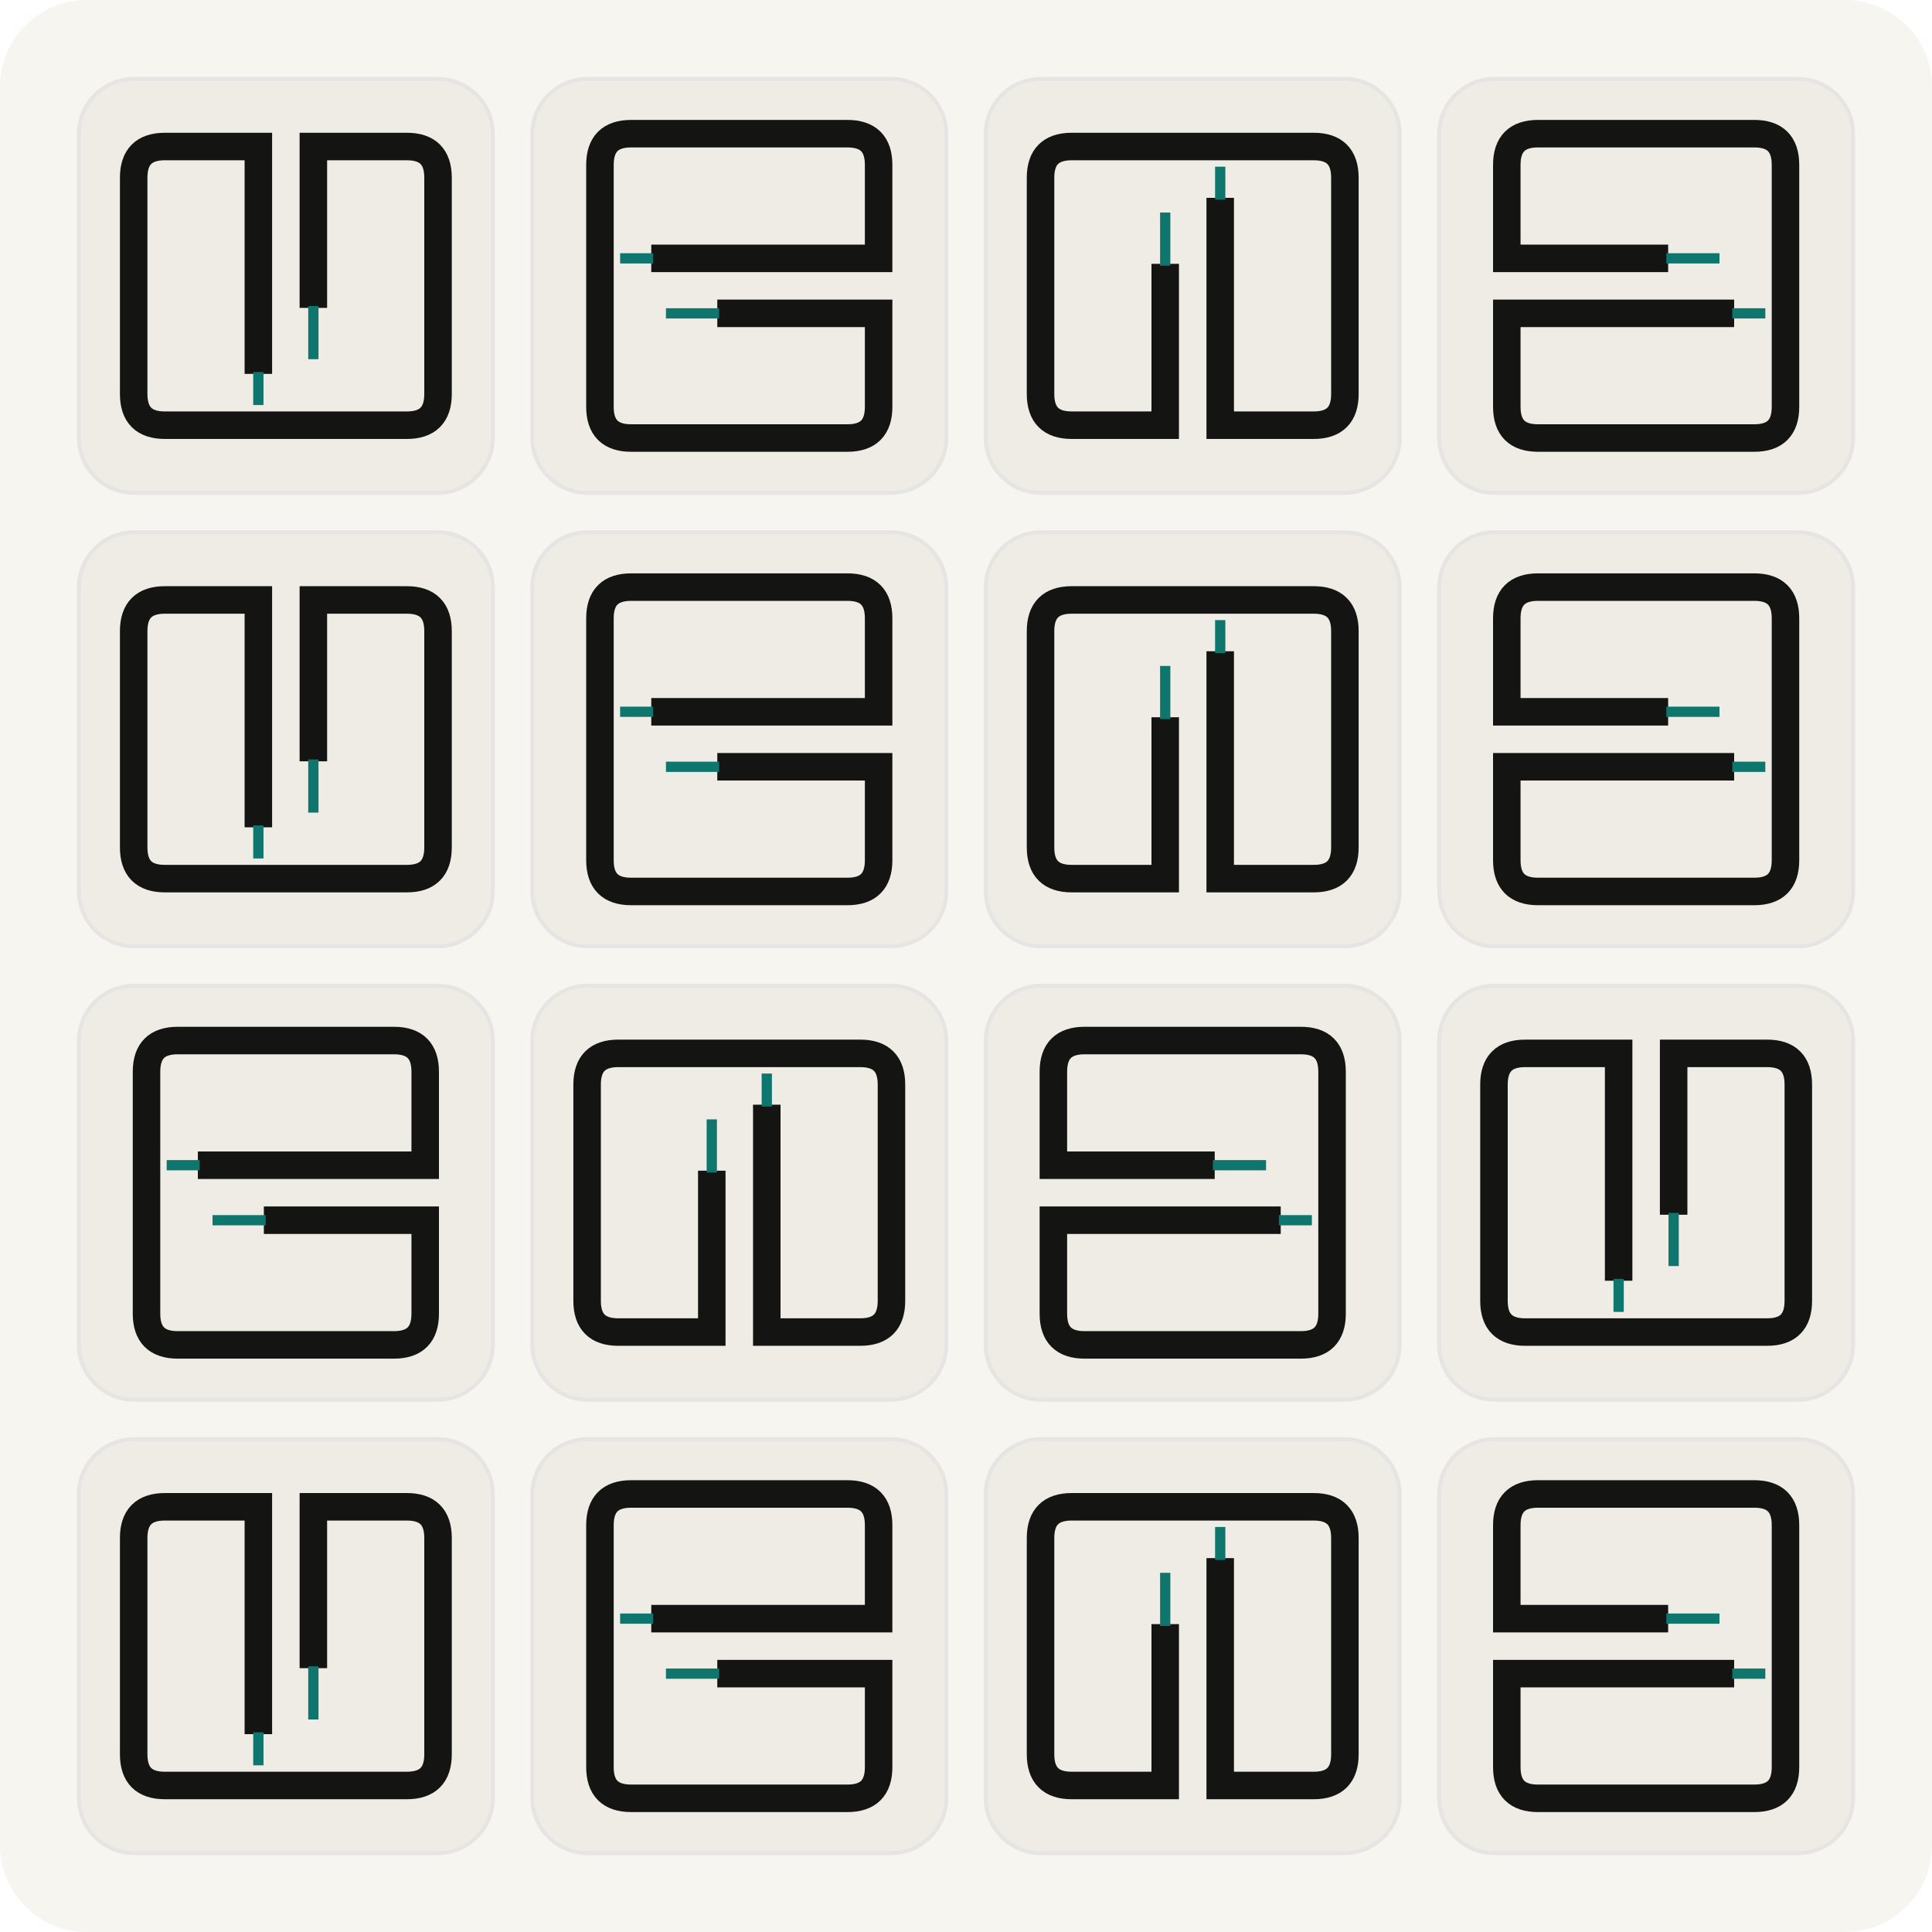
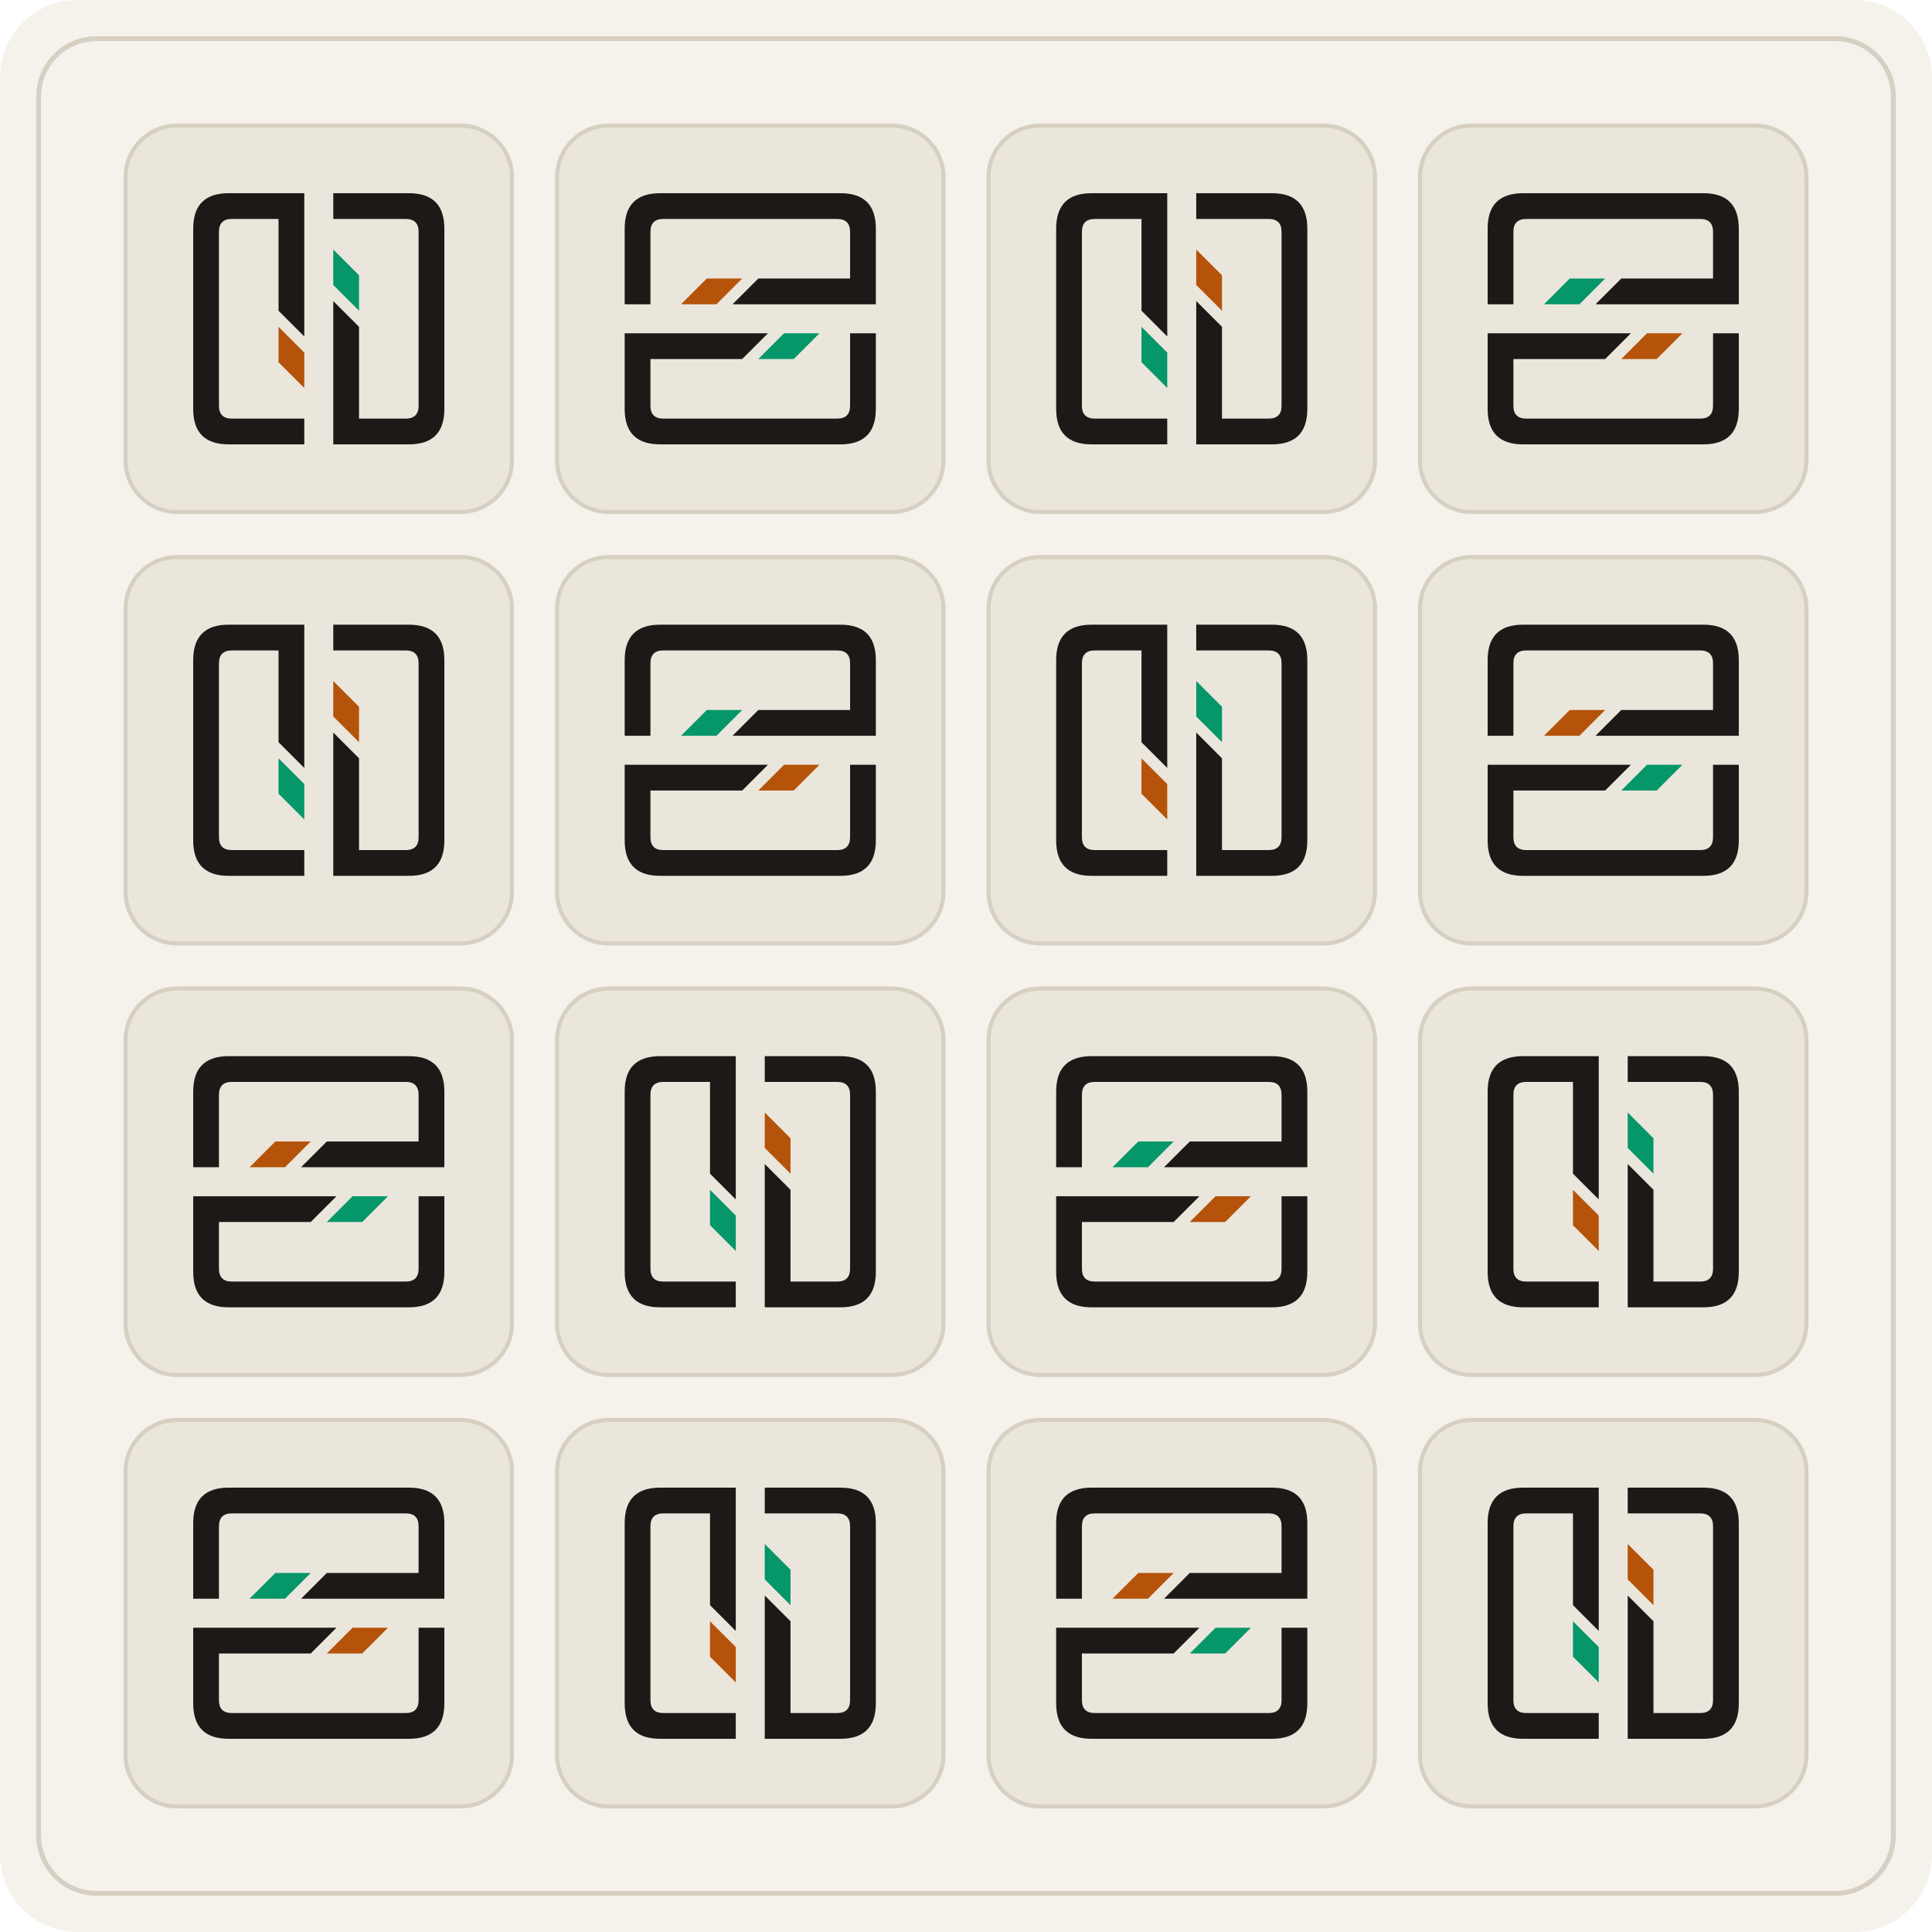
- <svg xmlns="http://www.w3.org/2000/svg" viewBox="0 0 980 980" width="1024" height="1024" fill="none">
-   <rect width="980" height="980" rx="44" fill="#F7F5F0" />
-   <g transform="translate(40, 40)">
-     <rect x="0" y="0" width="210" height="210" rx="28" fill="#EFECE6" stroke="#E7E5E4" stroke-width="2" />
-     <svg x="12" y="12" width="186" height="186" viewBox="0 0 100 100">
-       <g transform="rotate(180 50 50)">
-         <path d="M 42.5 44 V 88 H 17 Q 8.5 88 8.5 79.5 V 20.5 Q 8.5 12 17 12 H 83 Q 91.5 12 91.5 20.5 V 79.5 Q 91.5 88 83 88 H 57.5 V 26" stroke="#141413" stroke-width="7.5" stroke-linecap="butt" stroke-linejoin="miter" fill="none" />
-         <line x1="42.5" y1="30" x2="42.5" y2="44.5" stroke="#0F766E" stroke-width="2.8" stroke-linecap="butt" />
-         <line x1="57.5" y1="17.5" x2="57.5" y2="26.5" stroke="#0F766E" stroke-width="2.8" stroke-linecap="butt" />
+ <svg xmlns="http://www.w3.org/2000/svg" viewBox="0 0 1200 1200" width="1200" height="1200">
+   <rect width="1200" height="1200" rx="48" fill="#F5F2EB" />
+   <rect x="24" y="24" width="1152" height="1152" rx="36" fill="none" stroke="#D6CFC2" stroke-width="3" />
+   <g transform="translate(78,78)">
+     <rect width="240" height="240" rx="32" fill="#EBE6DC" stroke="#D6CFC2" stroke-width="2.5" />
+     <svg x="20" y="20" width="200" height="200" viewBox="0 0 100 100">
+       <g transform="rotate(0 50 50)">
+         <path d="M 45.5 89 H 22 Q 11 89 11 78 V 22 Q 11 11 22 11 H 45.5 V 55.5 L 37.5 47.5 V 19 H 23 Q 19 19 19 23 V 77 Q 19 81 23 81 H 45.5 Z" fill="#1C1917" />
+         <polygon points="37.5,52.5 45.5,60.5 45.5,71.5 37.5,63.5" fill="#B45309" />
+         <path d="M 54.5 11 H 78 Q 89 11 89 22 V 78 Q 89 89 78 89 H 54.5 V 44.5 L 62.5 52.5 V 81 H 77 Q 81 81 81 77 V 23 Q 81 19 77 19 H 54.5 Z" fill="#1C1917" />
+         <polygon points="54.5,28.5 62.5,36.5 62.5,47.5 54.5,39.5" fill="#059669" />
      </g>
    </svg>
  </g>
-   <g transform="translate(270, 40)">
-     <rect x="0" y="0" width="210" height="210" rx="28" fill="#EFECE6" stroke="#E7E5E4" stroke-width="2" />
-     <svg x="12" y="12" width="186" height="186" viewBox="0 0 100 100">
-       <g transform="rotate(270 50 50)">
-         <path d="M 42.5 44 V 88 H 17 Q 8.5 88 8.5 79.5 V 20.5 Q 8.5 12 17 12 H 83 Q 91.5 12 91.5 20.5 V 79.5 Q 91.5 88 83 88 H 57.5 V 26" stroke="#141413" stroke-width="7.5" stroke-linecap="butt" stroke-linejoin="miter" fill="none" />
-         <line x1="42.5" y1="30" x2="42.5" y2="44.5" stroke="#0F766E" stroke-width="2.8" stroke-linecap="butt" />
-         <line x1="57.5" y1="17.5" x2="57.5" y2="26.5" stroke="#0F766E" stroke-width="2.8" stroke-linecap="butt" />
+   <g transform="translate(346,78)">
+     <rect width="240" height="240" rx="32" fill="#EBE6DC" stroke="#D6CFC2" stroke-width="2.5" />
+     <svg x="20" y="20" width="200" height="200" viewBox="0 0 100 100">
+       <g transform="rotate(90 50 50)">
+         <path d="M 45.5 89 H 22 Q 11 89 11 78 V 22 Q 11 11 22 11 H 45.5 V 55.5 L 37.5 47.5 V 19 H 23 Q 19 19 19 23 V 77 Q 19 81 23 81 H 45.5 Z" fill="#1C1917" />
+         <polygon points="37.5,52.5 45.5,60.5 45.5,71.5 37.5,63.5" fill="#B45309" />
+         <path d="M 54.5 11 H 78 Q 89 11 89 22 V 78 Q 89 89 78 89 H 54.5 V 44.5 L 62.5 52.5 V 81 H 77 Q 81 81 81 77 V 23 Q 81 19 77 19 H 54.5 Z" fill="#1C1917" />
+         <polygon points="54.5,28.5 62.5,36.5 62.5,47.5 54.5,39.5" fill="#059669" />
      </g>
    </svg>
  </g>
-   <g transform="translate(500, 40)">
-     <rect x="0" y="0" width="210" height="210" rx="28" fill="#EFECE6" stroke="#E7E5E4" stroke-width="2" />
-     <svg x="12" y="12" width="186" height="186" viewBox="0 0 100 100">
-       <g transform="rotate(0 50 50)">
-         <path d="M 42.5 44 V 88 H 17 Q 8.5 88 8.5 79.5 V 20.5 Q 8.5 12 17 12 H 83 Q 91.5 12 91.5 20.5 V 79.5 Q 91.5 88 83 88 H 57.5 V 26" stroke="#141413" stroke-width="7.5" stroke-linecap="butt" stroke-linejoin="miter" fill="none" />
-         <line x1="42.5" y1="30" x2="42.5" y2="44.5" stroke="#0F766E" stroke-width="2.8" stroke-linecap="butt" />
-         <line x1="57.5" y1="17.5" x2="57.5" y2="26.5" stroke="#0F766E" stroke-width="2.8" stroke-linecap="butt" />
+   <g transform="translate(614,78)">
+     <rect width="240" height="240" rx="32" fill="#EBE6DC" stroke="#D6CFC2" stroke-width="2.5" />
+     <svg x="20" y="20" width="200" height="200" viewBox="0 0 100 100">
+       <g transform="rotate(180 50 50)">
+         <path d="M 45.5 89 H 22 Q 11 89 11 78 V 22 Q 11 11 22 11 H 45.5 V 55.5 L 37.5 47.5 V 19 H 23 Q 19 19 19 23 V 77 Q 19 81 23 81 H 45.5 Z" fill="#1C1917" />
+         <polygon points="37.5,52.5 45.5,60.5 45.5,71.5 37.5,63.5" fill="#B45309" />
+         <path d="M 54.5 11 H 78 Q 89 11 89 22 V 78 Q 89 89 78 89 H 54.5 V 44.5 L 62.5 52.5 V 81 H 77 Q 81 81 81 77 V 23 Q 81 19 77 19 H 54.5 Z" fill="#1C1917" />
+         <polygon points="54.5,28.5 62.5,36.5 62.5,47.5 54.5,39.5" fill="#059669" />
      </g>
    </svg>
  </g>
-   <g transform="translate(730, 40)">
-     <rect x="0" y="0" width="210" height="210" rx="28" fill="#EFECE6" stroke="#E7E5E4" stroke-width="2" />
-     <svg x="12" y="12" width="186" height="186" viewBox="0 0 100 100">
-       <g transform="rotate(90 50 50)">
-         <path d="M 42.5 44 V 88 H 17 Q 8.5 88 8.5 79.5 V 20.5 Q 8.5 12 17 12 H 83 Q 91.5 12 91.5 20.5 V 79.5 Q 91.5 88 83 88 H 57.5 V 26" stroke="#141413" stroke-width="7.5" stroke-linecap="butt" stroke-linejoin="miter" fill="none" />
-         <line x1="42.5" y1="30" x2="42.5" y2="44.5" stroke="#0F766E" stroke-width="2.8" stroke-linecap="butt" />
-         <line x1="57.5" y1="17.5" x2="57.5" y2="26.5" stroke="#0F766E" stroke-width="2.8" stroke-linecap="butt" />
+   <g transform="translate(882,78)">
+     <rect width="240" height="240" rx="32" fill="#EBE6DC" stroke="#D6CFC2" stroke-width="2.5" />
+     <svg x="20" y="20" width="200" height="200" viewBox="0 0 100 100">
+       <g transform="rotate(270 50 50)">
+         <path d="M 45.5 89 H 22 Q 11 89 11 78 V 22 Q 11 11 22 11 H 45.5 V 55.5 L 37.5 47.5 V 19 H 23 Q 19 19 19 23 V 77 Q 19 81 23 81 H 45.5 Z" fill="#1C1917" />
+         <polygon points="37.5,52.5 45.5,60.5 45.5,71.5 37.5,63.5" fill="#B45309" />
+         <path d="M 54.5 11 H 78 Q 89 11 89 22 V 78 Q 89 89 78 89 H 54.5 V 44.5 L 62.5 52.5 V 81 H 77 Q 81 81 81 77 V 23 Q 81 19 77 19 H 54.5 Z" fill="#1C1917" />
+         <polygon points="54.5,28.5 62.5,36.5 62.5,47.5 54.5,39.5" fill="#059669" />
      </g>
    </svg>
  </g>
-   <g transform="translate(40, 270)">
-     <rect x="0" y="0" width="210" height="210" rx="28" fill="#EFECE6" stroke="#E7E5E4" stroke-width="2" />
-     <svg x="12" y="12" width="186" height="186" viewBox="0 0 100 100">
+   <g transform="translate(78,346)">
+     <rect width="240" height="240" rx="32" fill="#EBE6DC" stroke="#D6CFC2" stroke-width="2.5" />
+     <svg x="20" y="20" width="200" height="200" viewBox="0 0 100 100">
      <g transform="rotate(180 50 50)">
-         <path d="M 42.5 44 V 88 H 17 Q 8.5 88 8.5 79.5 V 20.5 Q 8.5 12 17 12 H 83 Q 91.5 12 91.5 20.5 V 79.5 Q 91.5 88 83 88 H 57.5 V 26" stroke="#141413" stroke-width="7.5" stroke-linecap="butt" stroke-linejoin="miter" fill="none" />
-         <line x1="42.5" y1="30" x2="42.5" y2="44.5" stroke="#0F766E" stroke-width="2.8" stroke-linecap="butt" />
-         <line x1="57.5" y1="17.5" x2="57.5" y2="26.5" stroke="#0F766E" stroke-width="2.8" stroke-linecap="butt" />
+         <path d="M 45.5 89 H 22 Q 11 89 11 78 V 22 Q 11 11 22 11 H 45.5 V 55.5 L 37.5 47.5 V 19 H 23 Q 19 19 19 23 V 77 Q 19 81 23 81 H 45.5 Z" fill="#1C1917" />
+         <polygon points="37.5,52.5 45.5,60.5 45.5,71.5 37.5,63.5" fill="#B45309" />
+         <path d="M 54.5 11 H 78 Q 89 11 89 22 V 78 Q 89 89 78 89 H 54.5 V 44.5 L 62.5 52.5 V 81 H 77 Q 81 81 81 77 V 23 Q 81 19 77 19 H 54.5 Z" fill="#1C1917" />
+         <polygon points="54.5,28.5 62.5,36.5 62.5,47.5 54.5,39.5" fill="#059669" />
      </g>
    </svg>
  </g>
-   <g transform="translate(270, 270)">
-     <rect x="0" y="0" width="210" height="210" rx="28" fill="#EFECE6" stroke="#E7E5E4" stroke-width="2" />
-     <svg x="12" y="12" width="186" height="186" viewBox="0 0 100 100">
+   <g transform="translate(346,346)">
+     <rect width="240" height="240" rx="32" fill="#EBE6DC" stroke="#D6CFC2" stroke-width="2.5" />
+     <svg x="20" y="20" width="200" height="200" viewBox="0 0 100 100">
      <g transform="rotate(270 50 50)">
-         <path d="M 42.5 44 V 88 H 17 Q 8.5 88 8.5 79.5 V 20.5 Q 8.5 12 17 12 H 83 Q 91.5 12 91.5 20.5 V 79.5 Q 91.5 88 83 88 H 57.5 V 26" stroke="#141413" stroke-width="7.5" stroke-linecap="butt" stroke-linejoin="miter" fill="none" />
-         <line x1="42.5" y1="30" x2="42.5" y2="44.5" stroke="#0F766E" stroke-width="2.8" stroke-linecap="butt" />
-         <line x1="57.5" y1="17.5" x2="57.5" y2="26.5" stroke="#0F766E" stroke-width="2.8" stroke-linecap="butt" />
+         <path d="M 45.5 89 H 22 Q 11 89 11 78 V 22 Q 11 11 22 11 H 45.5 V 55.5 L 37.5 47.5 V 19 H 23 Q 19 19 19 23 V 77 Q 19 81 23 81 H 45.5 Z" fill="#1C1917" />
+         <polygon points="37.5,52.5 45.5,60.5 45.5,71.5 37.5,63.5" fill="#B45309" />
+         <path d="M 54.5 11 H 78 Q 89 11 89 22 V 78 Q 89 89 78 89 H 54.5 V 44.5 L 62.5 52.5 V 81 H 77 Q 81 81 81 77 V 23 Q 81 19 77 19 H 54.5 Z" fill="#1C1917" />
+         <polygon points="54.5,28.5 62.5,36.5 62.5,47.5 54.5,39.5" fill="#059669" />
      </g>
    </svg>
  </g>
-   <g transform="translate(500, 270)">
-     <rect x="0" y="0" width="210" height="210" rx="28" fill="#EFECE6" stroke="#E7E5E4" stroke-width="2" />
-     <svg x="12" y="12" width="186" height="186" viewBox="0 0 100 100">
+   <g transform="translate(614,346)">
+     <rect width="240" height="240" rx="32" fill="#EBE6DC" stroke="#D6CFC2" stroke-width="2.5" />
+     <svg x="20" y="20" width="200" height="200" viewBox="0 0 100 100">
      <g transform="rotate(0 50 50)">
-         <path d="M 42.5 44 V 88 H 17 Q 8.5 88 8.5 79.5 V 20.5 Q 8.5 12 17 12 H 83 Q 91.5 12 91.5 20.5 V 79.5 Q 91.5 88 83 88 H 57.5 V 26" stroke="#141413" stroke-width="7.5" stroke-linecap="butt" stroke-linejoin="miter" fill="none" />
-         <line x1="42.5" y1="30" x2="42.5" y2="44.5" stroke="#0F766E" stroke-width="2.8" stroke-linecap="butt" />
-         <line x1="57.5" y1="17.5" x2="57.5" y2="26.5" stroke="#0F766E" stroke-width="2.8" stroke-linecap="butt" />
+         <path d="M 45.5 89 H 22 Q 11 89 11 78 V 22 Q 11 11 22 11 H 45.5 V 55.5 L 37.5 47.5 V 19 H 23 Q 19 19 19 23 V 77 Q 19 81 23 81 H 45.5 Z" fill="#1C1917" />
+         <polygon points="37.5,52.5 45.5,60.5 45.5,71.5 37.5,63.5" fill="#B45309" />
+         <path d="M 54.5 11 H 78 Q 89 11 89 22 V 78 Q 89 89 78 89 H 54.5 V 44.5 L 62.5 52.5 V 81 H 77 Q 81 81 81 77 V 23 Q 81 19 77 19 H 54.5 Z" fill="#1C1917" />
+         <polygon points="54.5,28.5 62.5,36.5 62.5,47.5 54.5,39.5" fill="#059669" />
      </g>
    </svg>
  </g>
-   <g transform="translate(730, 270)">
-     <rect x="0" y="0" width="210" height="210" rx="28" fill="#EFECE6" stroke="#E7E5E4" stroke-width="2" />
-     <svg x="12" y="12" width="186" height="186" viewBox="0 0 100 100">
+   <g transform="translate(882,346)">
+     <rect width="240" height="240" rx="32" fill="#EBE6DC" stroke="#D6CFC2" stroke-width="2.5" />
+     <svg x="20" y="20" width="200" height="200" viewBox="0 0 100 100">
      <g transform="rotate(90 50 50)">
-         <path d="M 42.5 44 V 88 H 17 Q 8.5 88 8.5 79.5 V 20.5 Q 8.5 12 17 12 H 83 Q 91.5 12 91.5 20.5 V 79.5 Q 91.5 88 83 88 H 57.5 V 26" stroke="#141413" stroke-width="7.5" stroke-linecap="butt" stroke-linejoin="miter" fill="none" />
-         <line x1="42.5" y1="30" x2="42.5" y2="44.5" stroke="#0F766E" stroke-width="2.8" stroke-linecap="butt" />
-         <line x1="57.5" y1="17.5" x2="57.5" y2="26.5" stroke="#0F766E" stroke-width="2.8" stroke-linecap="butt" />
+         <path d="M 45.5 89 H 22 Q 11 89 11 78 V 22 Q 11 11 22 11 H 45.5 V 55.5 L 37.5 47.5 V 19 H 23 Q 19 19 19 23 V 77 Q 19 81 23 81 H 45.5 Z" fill="#1C1917" />
+         <polygon points="37.5,52.5 45.5,60.5 45.5,71.5 37.5,63.5" fill="#B45309" />
+         <path d="M 54.5 11 H 78 Q 89 11 89 22 V 78 Q 89 89 78 89 H 54.5 V 44.5 L 62.5 52.5 V 81 H 77 Q 81 81 81 77 V 23 Q 81 19 77 19 H 54.5 Z" fill="#1C1917" />
+         <polygon points="54.5,28.5 62.5,36.5 62.5,47.5 54.5,39.5" fill="#059669" />
      </g>
    </svg>
  </g>
-   <g transform="translate(40, 500)">
-     <rect x="0" y="0" width="210" height="210" rx="28" fill="#EFECE6" stroke="#E7E5E4" stroke-width="2" />
-     <svg x="12" y="12" width="186" height="186" viewBox="0 0 100 100">
-       <g transform="rotate(270 50 50)">
-         <path d="M 42.5 44 V 88 H 17 Q 8.5 88 8.5 79.5 V 20.5 Q 8.5 12 17 12 H 83 Q 91.5 12 91.5 20.5 V 79.5 Q 91.5 88 83 88 H 57.5 V 26" stroke="#141413" stroke-width="7.5" stroke-linecap="butt" stroke-linejoin="miter" fill="none" />
-         <line x1="42.5" y1="30" x2="42.5" y2="44.5" stroke="#0F766E" stroke-width="2.8" stroke-linecap="butt" />
-         <line x1="57.5" y1="17.5" x2="57.5" y2="26.5" stroke="#0F766E" stroke-width="2.8" stroke-linecap="butt" />
+   <g transform="translate(78,614)">
+     <rect width="240" height="240" rx="32" fill="#EBE6DC" stroke="#D6CFC2" stroke-width="2.5" />
+     <svg x="20" y="20" width="200" height="200" viewBox="0 0 100 100">
+       <g transform="rotate(90 50 50)">
+         <path d="M 45.5 89 H 22 Q 11 89 11 78 V 22 Q 11 11 22 11 H 45.5 V 55.5 L 37.5 47.5 V 19 H 23 Q 19 19 19 23 V 77 Q 19 81 23 81 H 45.5 Z" fill="#1C1917" />
+         <polygon points="37.5,52.5 45.5,60.5 45.5,71.5 37.5,63.5" fill="#B45309" />
+         <path d="M 54.5 11 H 78 Q 89 11 89 22 V 78 Q 89 89 78 89 H 54.5 V 44.5 L 62.5 52.5 V 81 H 77 Q 81 81 81 77 V 23 Q 81 19 77 19 H 54.5 Z" fill="#1C1917" />
+         <polygon points="54.5,28.5 62.5,36.5 62.5,47.5 54.5,39.5" fill="#059669" />
      </g>
    </svg>
  </g>
-   <g transform="translate(270, 500)">
-     <rect x="0" y="0" width="210" height="210" rx="28" fill="#EFECE6" stroke="#E7E5E4" stroke-width="2" />
-     <svg x="12" y="12" width="186" height="186" viewBox="0 0 100 100">
-       <g transform="rotate(0 50 50)">
-         <path d="M 42.5 44 V 88 H 17 Q 8.5 88 8.5 79.5 V 20.5 Q 8.5 12 17 12 H 83 Q 91.5 12 91.5 20.5 V 79.5 Q 91.5 88 83 88 H 57.5 V 26" stroke="#141413" stroke-width="7.5" stroke-linecap="butt" stroke-linejoin="miter" fill="none" />
-         <line x1="42.5" y1="30" x2="42.5" y2="44.5" stroke="#0F766E" stroke-width="2.8" stroke-linecap="butt" />
-         <line x1="57.5" y1="17.5" x2="57.5" y2="26.5" stroke="#0F766E" stroke-width="2.8" stroke-linecap="butt" />
+   <g transform="translate(346,614)">
+     <rect width="240" height="240" rx="32" fill="#EBE6DC" stroke="#D6CFC2" stroke-width="2.5" />
+     <svg x="20" y="20" width="200" height="200" viewBox="0 0 100 100">
+       <g transform="rotate(180 50 50)">
+         <path d="M 45.5 89 H 22 Q 11 89 11 78 V 22 Q 11 11 22 11 H 45.5 V 55.5 L 37.5 47.5 V 19 H 23 Q 19 19 19 23 V 77 Q 19 81 23 81 H 45.5 Z" fill="#1C1917" />
+         <polygon points="37.5,52.5 45.5,60.5 45.5,71.5 37.5,63.5" fill="#B45309" />
+         <path d="M 54.5 11 H 78 Q 89 11 89 22 V 78 Q 89 89 78 89 H 54.5 V 44.5 L 62.5 52.5 V 81 H 77 Q 81 81 81 77 V 23 Q 81 19 77 19 H 54.5 Z" fill="#1C1917" />
+         <polygon points="54.5,28.5 62.5,36.5 62.5,47.5 54.5,39.5" fill="#059669" />
      </g>
    </svg>
  </g>
-   <g transform="translate(500, 500)">
-     <rect x="0" y="0" width="210" height="210" rx="28" fill="#EFECE6" stroke="#E7E5E4" stroke-width="2" />
-     <svg x="12" y="12" width="186" height="186" viewBox="0 0 100 100">
-       <g transform="rotate(90 50 50)">
-         <path d="M 42.5 44 V 88 H 17 Q 8.5 88 8.5 79.5 V 20.5 Q 8.5 12 17 12 H 83 Q 91.5 12 91.5 20.5 V 79.5 Q 91.5 88 83 88 H 57.5 V 26" stroke="#141413" stroke-width="7.5" stroke-linecap="butt" stroke-linejoin="miter" fill="none" />
-         <line x1="42.5" y1="30" x2="42.5" y2="44.5" stroke="#0F766E" stroke-width="2.8" stroke-linecap="butt" />
-         <line x1="57.5" y1="17.5" x2="57.5" y2="26.5" stroke="#0F766E" stroke-width="2.8" stroke-linecap="butt" />
+   <g transform="translate(614,614)">
+     <rect width="240" height="240" rx="32" fill="#EBE6DC" stroke="#D6CFC2" stroke-width="2.5" />
+     <svg x="20" y="20" width="200" height="200" viewBox="0 0 100 100">
+       <g transform="rotate(270 50 50)">
+         <path d="M 45.5 89 H 22 Q 11 89 11 78 V 22 Q 11 11 22 11 H 45.5 V 55.5 L 37.5 47.5 V 19 H 23 Q 19 19 19 23 V 77 Q 19 81 23 81 H 45.5 Z" fill="#1C1917" />
+         <polygon points="37.5,52.5 45.5,60.5 45.5,71.5 37.5,63.5" fill="#B45309" />
+         <path d="M 54.5 11 H 78 Q 89 11 89 22 V 78 Q 89 89 78 89 H 54.5 V 44.5 L 62.5 52.5 V 81 H 77 Q 81 81 81 77 V 23 Q 81 19 77 19 H 54.5 Z" fill="#1C1917" />
+         <polygon points="54.5,28.5 62.5,36.5 62.5,47.5 54.5,39.5" fill="#059669" />
      </g>
    </svg>
  </g>
-   <g transform="translate(730, 500)">
-     <rect x="0" y="0" width="210" height="210" rx="28" fill="#EFECE6" stroke="#E7E5E4" stroke-width="2" />
-     <svg x="12" y="12" width="186" height="186" viewBox="0 0 100 100">
-       <g transform="rotate(180 50 50)">
-         <path d="M 42.5 44 V 88 H 17 Q 8.5 88 8.5 79.5 V 20.5 Q 8.5 12 17 12 H 83 Q 91.5 12 91.5 20.5 V 79.5 Q 91.5 88 83 88 H 57.5 V 26" stroke="#141413" stroke-width="7.5" stroke-linecap="butt" stroke-linejoin="miter" fill="none" />
-         <line x1="42.5" y1="30" x2="42.5" y2="44.5" stroke="#0F766E" stroke-width="2.8" stroke-linecap="butt" />
-         <line x1="57.5" y1="17.5" x2="57.5" y2="26.5" stroke="#0F766E" stroke-width="2.8" stroke-linecap="butt" />
+   <g transform="translate(882,614)">
+     <rect width="240" height="240" rx="32" fill="#EBE6DC" stroke="#D6CFC2" stroke-width="2.5" />
+     <svg x="20" y="20" width="200" height="200" viewBox="0 0 100 100">
+       <g transform="rotate(0 50 50)">
+         <path d="M 45.5 89 H 22 Q 11 89 11 78 V 22 Q 11 11 22 11 H 45.5 V 55.5 L 37.5 47.5 V 19 H 23 Q 19 19 19 23 V 77 Q 19 81 23 81 H 45.5 Z" fill="#1C1917" />
+         <polygon points="37.5,52.5 45.5,60.5 45.5,71.5 37.5,63.5" fill="#B45309" />
+         <path d="M 54.5 11 H 78 Q 89 11 89 22 V 78 Q 89 89 78 89 H 54.5 V 44.5 L 62.5 52.5 V 81 H 77 Q 81 81 81 77 V 23 Q 81 19 77 19 H 54.5 Z" fill="#1C1917" />
+         <polygon points="54.5,28.5 62.5,36.5 62.5,47.5 54.5,39.5" fill="#059669" />
      </g>
    </svg>
  </g>
-   <g transform="translate(40, 730)">
-     <rect x="0" y="0" width="210" height="210" rx="28" fill="#EFECE6" stroke="#E7E5E4" stroke-width="2" />
-     <svg x="12" y="12" width="186" height="186" viewBox="0 0 100 100">
-       <g transform="rotate(180 50 50)">
-         <path d="M 42.5 44 V 88 H 17 Q 8.5 88 8.5 79.5 V 20.5 Q 8.5 12 17 12 H 83 Q 91.5 12 91.5 20.5 V 79.5 Q 91.5 88 83 88 H 57.5 V 26" stroke="#141413" stroke-width="7.5" stroke-linecap="butt" stroke-linejoin="miter" fill="none" />
-         <line x1="42.5" y1="30" x2="42.5" y2="44.5" stroke="#0F766E" stroke-width="2.8" stroke-linecap="butt" />
-         <line x1="57.5" y1="17.5" x2="57.5" y2="26.5" stroke="#0F766E" stroke-width="2.8" stroke-linecap="butt" />
+   <g transform="translate(78,882)">
+     <rect width="240" height="240" rx="32" fill="#EBE6DC" stroke="#D6CFC2" stroke-width="2.5" />
+     <svg x="20" y="20" width="200" height="200" viewBox="0 0 100 100">
+       <g transform="rotate(270 50 50)">
+         <path d="M 45.5 89 H 22 Q 11 89 11 78 V 22 Q 11 11 22 11 H 45.5 V 55.5 L 37.5 47.5 V 19 H 23 Q 19 19 19 23 V 77 Q 19 81 23 81 H 45.5 Z" fill="#1C1917" />
+         <polygon points="37.5,52.5 45.5,60.5 45.5,71.5 37.5,63.5" fill="#B45309" />
+         <path d="M 54.5 11 H 78 Q 89 11 89 22 V 78 Q 89 89 78 89 H 54.5 V 44.5 L 62.5 52.5 V 81 H 77 Q 81 81 81 77 V 23 Q 81 19 77 19 H 54.5 Z" fill="#1C1917" />
+         <polygon points="54.5,28.5 62.5,36.5 62.5,47.5 54.5,39.5" fill="#059669" />
      </g>
    </svg>
  </g>
-   <g transform="translate(270, 730)">
-     <rect x="0" y="0" width="210" height="210" rx="28" fill="#EFECE6" stroke="#E7E5E4" stroke-width="2" />
-     <svg x="12" y="12" width="186" height="186" viewBox="0 0 100 100">
-       <g transform="rotate(270 50 50)">
-         <path d="M 42.5 44 V 88 H 17 Q 8.5 88 8.5 79.5 V 20.5 Q 8.5 12 17 12 H 83 Q 91.5 12 91.5 20.5 V 79.5 Q 91.5 88 83 88 H 57.5 V 26" stroke="#141413" stroke-width="7.5" stroke-linecap="butt" stroke-linejoin="miter" fill="none" />
-         <line x1="42.5" y1="30" x2="42.5" y2="44.5" stroke="#0F766E" stroke-width="2.8" stroke-linecap="butt" />
-         <line x1="57.5" y1="17.5" x2="57.5" y2="26.5" stroke="#0F766E" stroke-width="2.8" stroke-linecap="butt" />
+   <g transform="translate(346,882)">
+     <rect width="240" height="240" rx="32" fill="#EBE6DC" stroke="#D6CFC2" stroke-width="2.5" />
+     <svg x="20" y="20" width="200" height="200" viewBox="0 0 100 100">
+       <g transform="rotate(0 50 50)">
+         <path d="M 45.5 89 H 22 Q 11 89 11 78 V 22 Q 11 11 22 11 H 45.5 V 55.5 L 37.5 47.5 V 19 H 23 Q 19 19 19 23 V 77 Q 19 81 23 81 H 45.5 Z" fill="#1C1917" />
+         <polygon points="37.5,52.5 45.5,60.5 45.5,71.5 37.5,63.5" fill="#B45309" />
+         <path d="M 54.5 11 H 78 Q 89 11 89 22 V 78 Q 89 89 78 89 H 54.5 V 44.5 L 62.5 52.5 V 81 H 77 Q 81 81 81 77 V 23 Q 81 19 77 19 H 54.5 Z" fill="#1C1917" />
+         <polygon points="54.5,28.5 62.5,36.5 62.5,47.5 54.5,39.5" fill="#059669" />
      </g>
    </svg>
  </g>
-   <g transform="translate(500, 730)">
-     <rect x="0" y="0" width="210" height="210" rx="28" fill="#EFECE6" stroke="#E7E5E4" stroke-width="2" />
-     <svg x="12" y="12" width="186" height="186" viewBox="0 0 100 100">
-       <g transform="rotate(0 50 50)">
-         <path d="M 42.5 44 V 88 H 17 Q 8.5 88 8.5 79.5 V 20.5 Q 8.5 12 17 12 H 83 Q 91.5 12 91.5 20.5 V 79.5 Q 91.5 88 83 88 H 57.5 V 26" stroke="#141413" stroke-width="7.5" stroke-linecap="butt" stroke-linejoin="miter" fill="none" />
-         <line x1="42.5" y1="30" x2="42.5" y2="44.5" stroke="#0F766E" stroke-width="2.8" stroke-linecap="butt" />
-         <line x1="57.5" y1="17.5" x2="57.5" y2="26.5" stroke="#0F766E" stroke-width="2.8" stroke-linecap="butt" />
+   <g transform="translate(614,882)">
+     <rect width="240" height="240" rx="32" fill="#EBE6DC" stroke="#D6CFC2" stroke-width="2.5" />
+     <svg x="20" y="20" width="200" height="200" viewBox="0 0 100 100">
+       <g transform="rotate(90 50 50)">
+         <path d="M 45.5 89 H 22 Q 11 89 11 78 V 22 Q 11 11 22 11 H 45.5 V 55.5 L 37.5 47.5 V 19 H 23 Q 19 19 19 23 V 77 Q 19 81 23 81 H 45.5 Z" fill="#1C1917" />
+         <polygon points="37.5,52.5 45.5,60.5 45.5,71.5 37.5,63.5" fill="#B45309" />
+         <path d="M 54.5 11 H 78 Q 89 11 89 22 V 78 Q 89 89 78 89 H 54.5 V 44.5 L 62.5 52.5 V 81 H 77 Q 81 81 81 77 V 23 Q 81 19 77 19 H 54.5 Z" fill="#1C1917" />
+         <polygon points="54.5,28.5 62.5,36.5 62.5,47.5 54.5,39.5" fill="#059669" />
      </g>
    </svg>
  </g>
-   <g transform="translate(730, 730)">
-     <rect x="0" y="0" width="210" height="210" rx="28" fill="#EFECE6" stroke="#E7E5E4" stroke-width="2" />
-     <svg x="12" y="12" width="186" height="186" viewBox="0 0 100 100">
-       <g transform="rotate(90 50 50)">
-         <path d="M 42.5 44 V 88 H 17 Q 8.5 88 8.5 79.5 V 20.5 Q 8.5 12 17 12 H 83 Q 91.5 12 91.5 20.5 V 79.5 Q 91.5 88 83 88 H 57.5 V 26" stroke="#141413" stroke-width="7.5" stroke-linecap="butt" stroke-linejoin="miter" fill="none" />
-         <line x1="42.5" y1="30" x2="42.5" y2="44.5" stroke="#0F766E" stroke-width="2.8" stroke-linecap="butt" />
-         <line x1="57.5" y1="17.5" x2="57.5" y2="26.5" stroke="#0F766E" stroke-width="2.8" stroke-linecap="butt" />
+   <g transform="translate(882,882)">
+     <rect width="240" height="240" rx="32" fill="#EBE6DC" stroke="#D6CFC2" stroke-width="2.5" />
+     <svg x="20" y="20" width="200" height="200" viewBox="0 0 100 100">
+       <g transform="rotate(180 50 50)">
+         <path d="M 45.5 89 H 22 Q 11 89 11 78 V 22 Q 11 11 22 11 H 45.5 V 55.5 L 37.5 47.5 V 19 H 23 Q 19 19 19 23 V 77 Q 19 81 23 81 H 45.5 Z" fill="#1C1917" />
+         <polygon points="37.5,52.5 45.5,60.5 45.5,71.5 37.5,63.5" fill="#B45309" />
+         <path d="M 54.5 11 H 78 Q 89 11 89 22 V 78 Q 89 89 78 89 H 54.5 V 44.5 L 62.5 52.5 V 81 H 77 Q 81 81 81 77 V 23 Q 81 19 77 19 H 54.5 Z" fill="#1C1917" />
+         <polygon points="54.5,28.5 62.5,36.5 62.5,47.5 54.5,39.5" fill="#059669" />
      </g>
    </svg>
  </g>
</svg>
